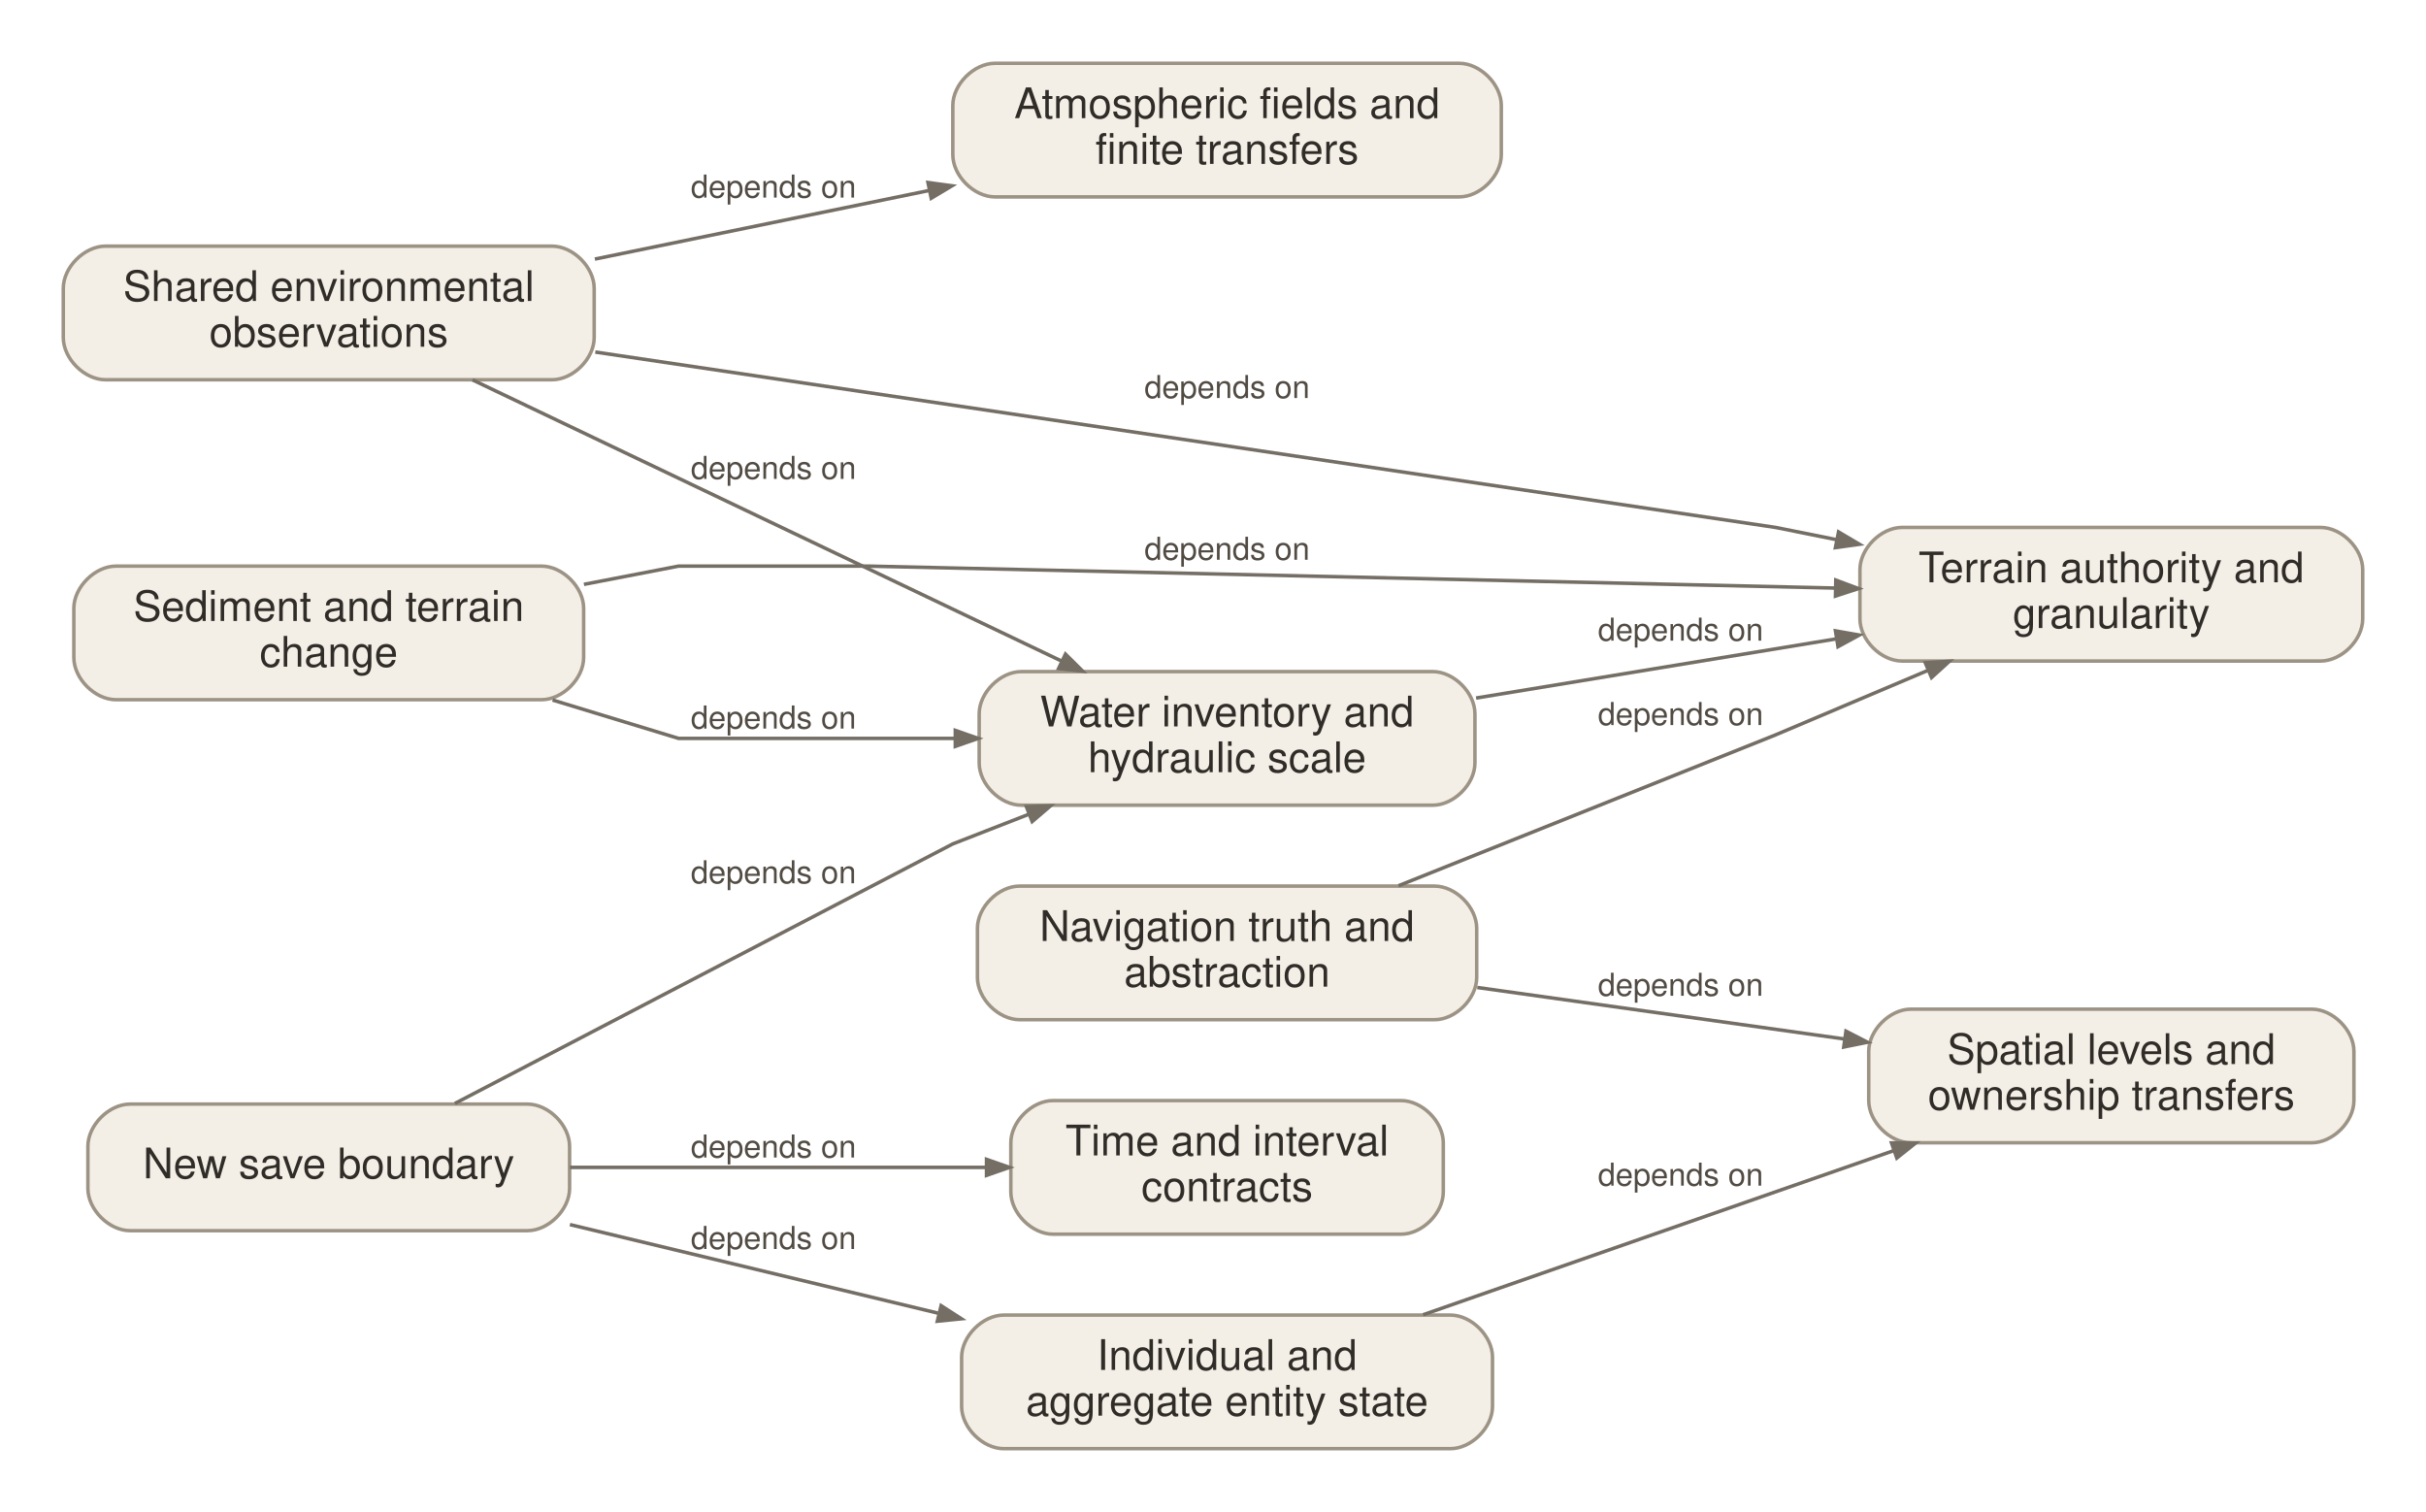
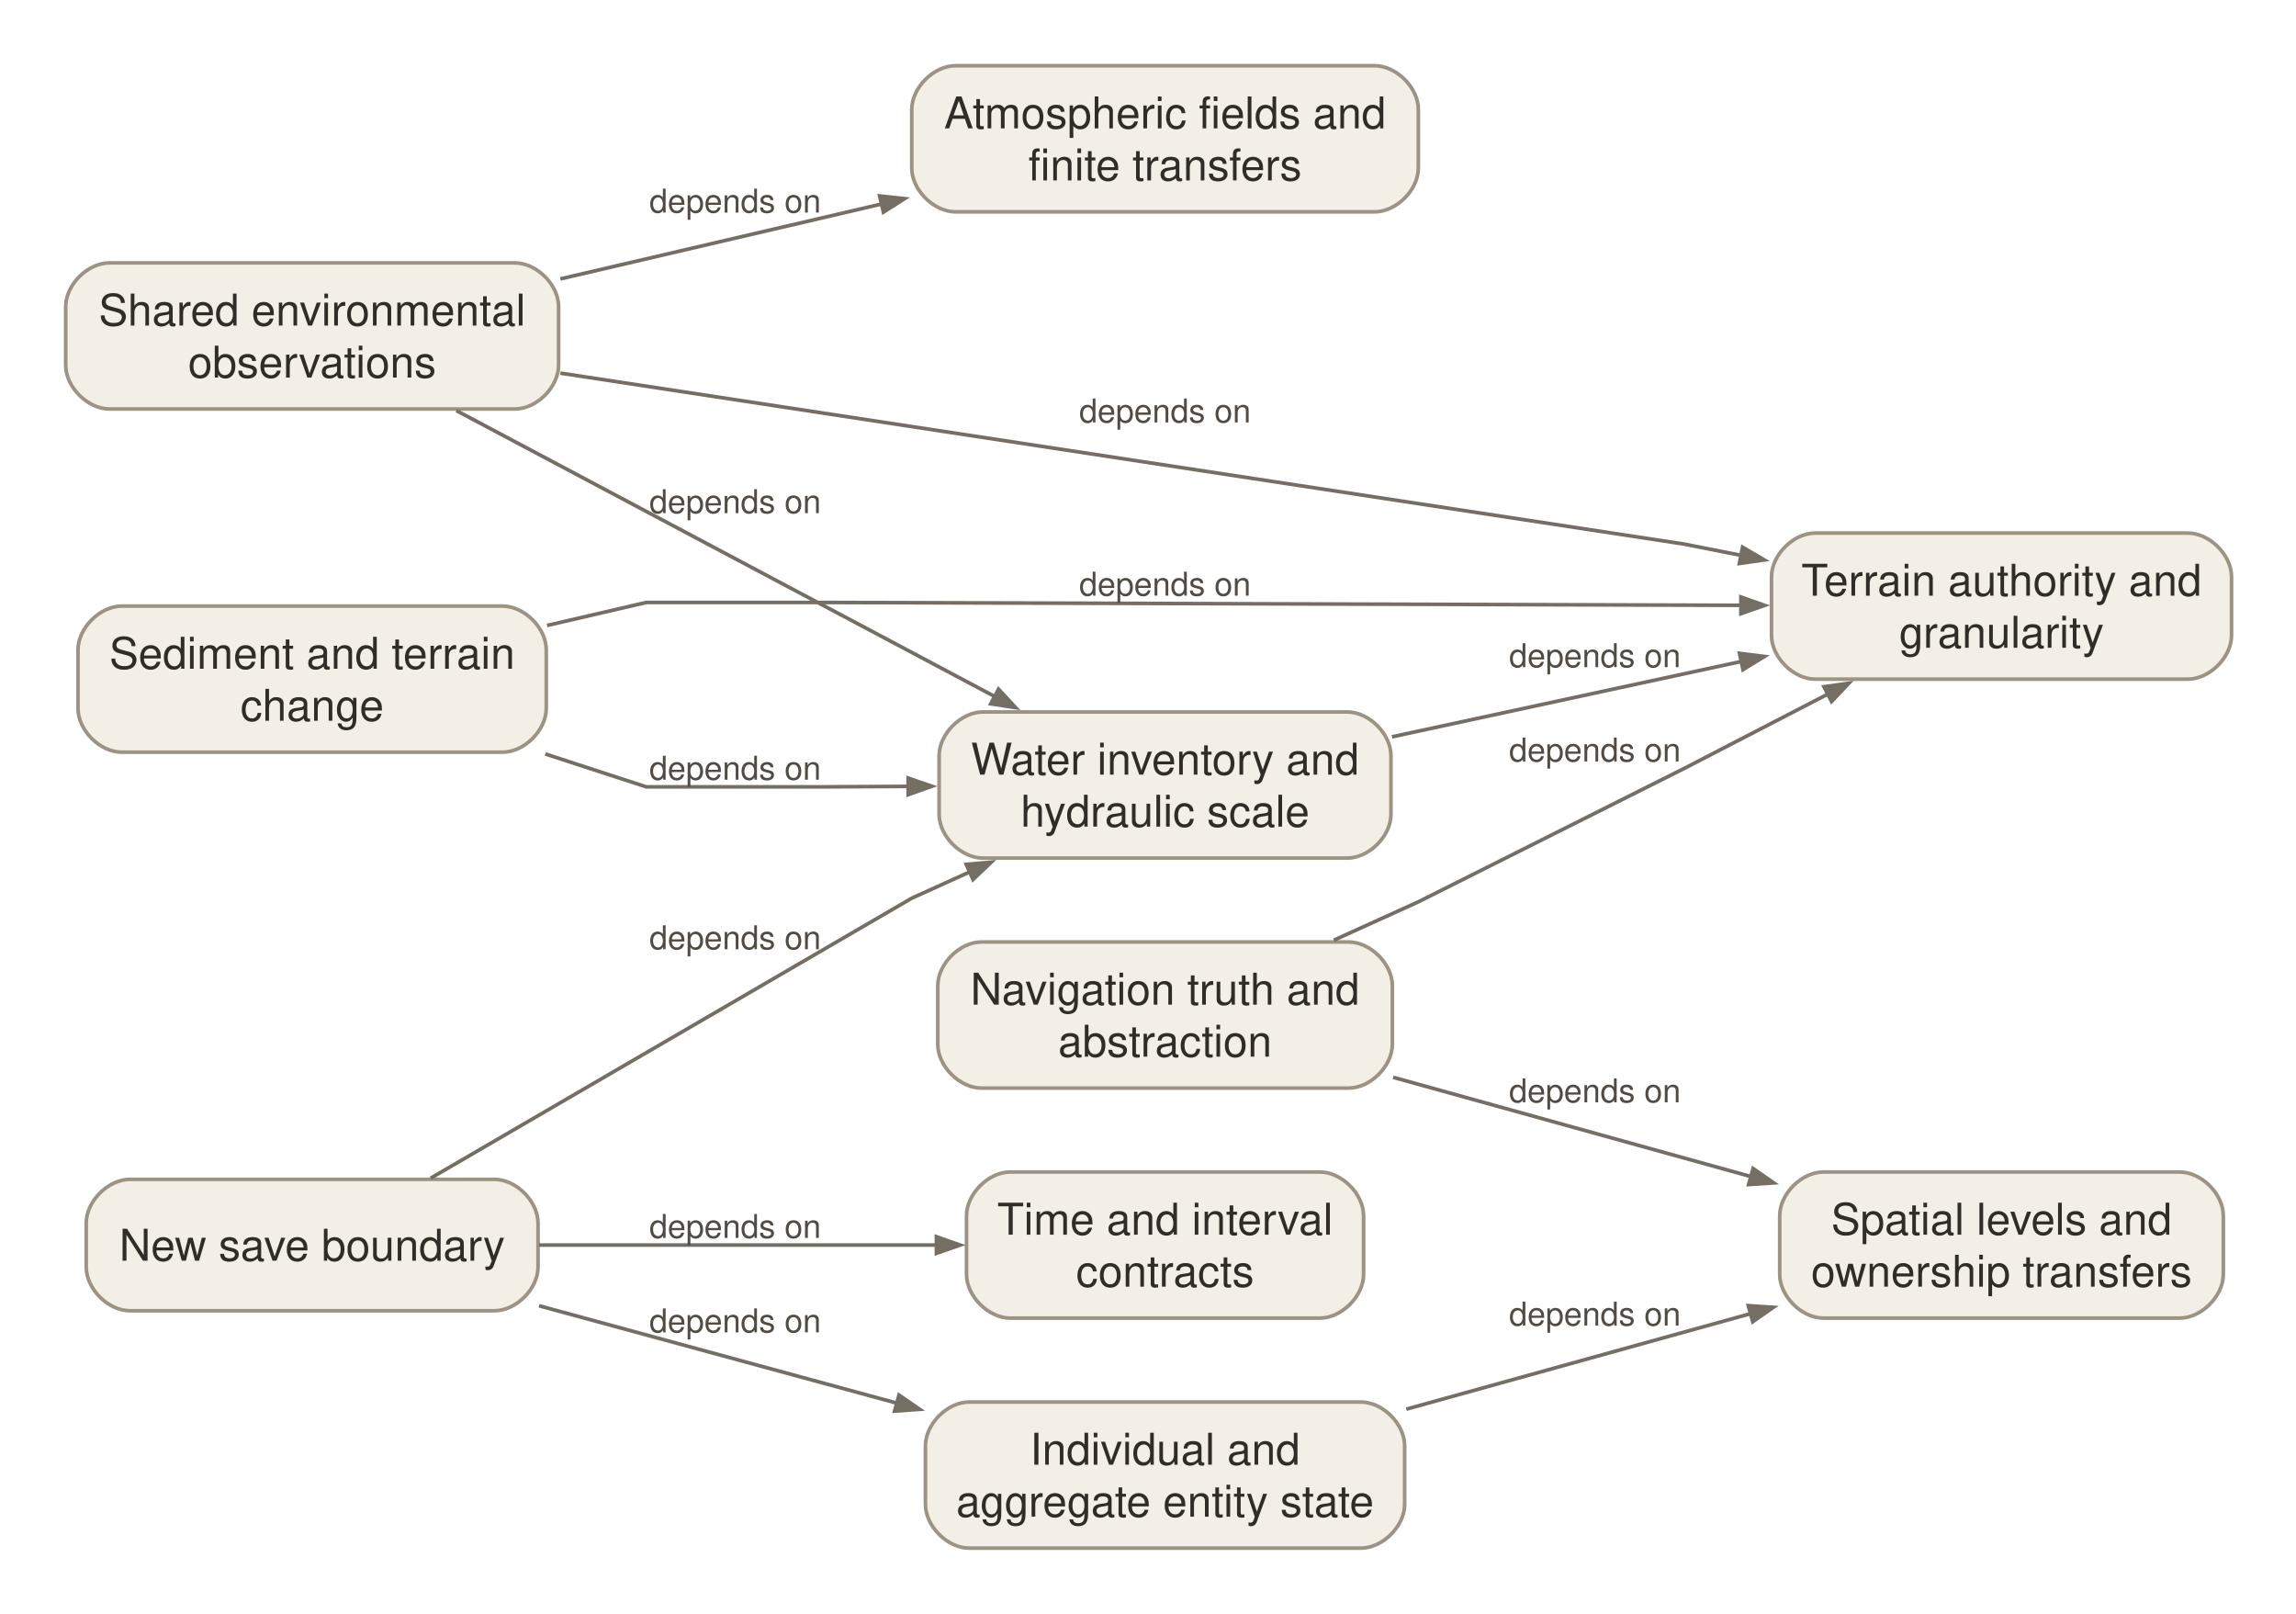
- <svg xmlns="http://www.w3.org/2000/svg" width="690pt" height="430pt" viewBox="0.00 0.00 690.00 430.00">
-   <g id="graph0" class="graph" transform="scale(1 1) rotate(0) translate(18 412)">
+ <svg xmlns="http://www.w3.org/2000/svg" width="629pt" height="442pt" viewBox="0.00 0.00 629.00 442.00">
+   <g id="graph0" class="graph" transform="scale(1 1) rotate(0) translate(18 424.02)">
    <g id="node1" class="node">
-       <path fill="#f4efe6" stroke="#9c9385" d="M642,-262C642,-262 523,-262 523,-262 517,-262 511,-256 511,-250 511,-250 511,-236 511,-236 511,-230 517,-224 523,-224 523,-224 642,-224 642,-224 648,-224 654,-230 654,-236 654,-236 654,-250 654,-250 654,-256 648,-262 642,-262" />
-       <text text-anchor="middle" x="582.5" y="-246.4" font-family="Helvetica,sans-Serif" font-size="12.00" fill="#302d29">Terrain authority and</text>
-       <text text-anchor="middle" x="582.5" y="-233.4" font-family="Helvetica,sans-Serif" font-size="12.00" fill="#302d29">granularity</text>
+       <path fill="#f4efe6" stroke="#9c9385" d="M581.34,-278.02C581.34,-278.02 479.31,-278.02 479.31,-278.02 473.31,-278.02 467.31,-272.02 467.31,-266.02 467.31,-266.02 467.31,-250 467.31,-250 467.31,-244 473.31,-238 479.31,-238 479.31,-238 581.34,-238 581.34,-238 587.34,-238 593.34,-244 593.34,-250 593.34,-250 593.34,-266.02 593.34,-266.02 593.34,-272.02 587.34,-278.02 581.34,-278.02" />
+       <text xml:space="preserve" text-anchor="middle" x="530.33" y="-260.86" font-family="Helvetica,sans-Serif" font-size="12.00" fill="#302d29">Terrain authority and</text>
+       <text xml:space="preserve" text-anchor="middle" x="530.33" y="-246.61" font-family="Helvetica,sans-Serif" font-size="12.00" fill="#302d29">granularity</text>
    </g>
    <g id="node2" class="node">
-       <path fill="#f4efe6" stroke="#9c9385" d="M639.5,-125C639.5,-125 525.5,-125 525.5,-125 519.5,-125 513.5,-119 513.5,-113 513.5,-113 513.5,-99 513.5,-99 513.5,-93 519.5,-87 525.5,-87 525.5,-87 639.5,-87 639.5,-87 645.5,-87 651.5,-93 651.5,-99 651.5,-99 651.5,-113 651.5,-113 651.5,-119 645.5,-125 639.5,-125" />
-       <text text-anchor="middle" x="582.5" y="-109.4" font-family="Helvetica,sans-Serif" font-size="12.00" fill="#302d29">Spatial levels and</text>
-       <text text-anchor="middle" x="582.5" y="-96.4" font-family="Helvetica,sans-Serif" font-size="12.00" fill="#302d29">ownership transfers</text>
+       <path fill="#f4efe6" stroke="#9c9385" d="M579.09,-103.02C579.09,-103.02 481.56,-103.02 481.56,-103.02 475.56,-103.02 469.56,-97.02 469.56,-91.02 469.56,-91.02 469.56,-75 469.56,-75 469.56,-69 475.56,-63 481.56,-63 481.56,-63 579.09,-63 579.09,-63 585.09,-63 591.09,-69 591.09,-75 591.09,-75 591.09,-91.02 591.09,-91.02 591.09,-97.02 585.09,-103.02 579.09,-103.02" />
+       <text xml:space="preserve" text-anchor="middle" x="530.33" y="-85.86" font-family="Helvetica,sans-Serif" font-size="12.00" fill="#302d29">Spatial levels and</text>
+       <text xml:space="preserve" text-anchor="middle" x="530.33" y="-71.61" font-family="Helvetica,sans-Serif" font-size="12.00" fill="#302d29">ownership transfers</text>
    </g>
    <g id="node3" class="node">
-       <path fill="#f4efe6" stroke="#9c9385" d="M389.5,-221C389.5,-221 272.5,-221 272.5,-221 266.5,-221 260.5,-215 260.5,-209 260.5,-209 260.5,-195 260.5,-195 260.5,-189 266.5,-183 272.5,-183 272.5,-183 389.5,-183 389.5,-183 395.5,-183 401.5,-189 401.5,-195 401.5,-195 401.5,-209 401.5,-209 401.5,-215 395.5,-221 389.5,-221" />
-       <text text-anchor="middle" x="331" y="-205.4" font-family="Helvetica,sans-Serif" font-size="12.00" fill="#302d29">Water inventory and</text>
-       <text text-anchor="middle" x="331" y="-192.4" font-family="Helvetica,sans-Serif" font-size="12.00" fill="#302d29">hydraulic scale</text>
+       <path fill="#f4efe6" stroke="#9c9385" d="M351.06,-229.02C351.06,-229.02 251.28,-229.02 251.28,-229.02 245.28,-229.02 239.28,-223.02 239.28,-217.02 239.28,-217.02 239.28,-201 239.28,-201 239.28,-195 245.28,-189 251.28,-189 251.28,-189 351.06,-189 351.06,-189 357.06,-189 363.06,-195 363.06,-201 363.06,-201 363.06,-217.02 363.06,-217.02 363.06,-223.02 357.06,-229.02 351.06,-229.02" />
+       <text xml:space="preserve" text-anchor="middle" x="301.17" y="-211.86" font-family="Helvetica,sans-Serif" font-size="12.00" fill="#302d29">Water inventory and</text>
+       <text xml:space="preserve" text-anchor="middle" x="301.17" y="-197.61" font-family="Helvetica,sans-Serif" font-size="12.00" fill="#302d29">hydraulic scale</text>
    </g>
    <g id="edge1" class="edge">
-       <path fill="none" stroke="#746e65" d="M401.83,-213.48C433.73,-218.72 471.61,-224.94 504.34,-230.32" />
-       <polygon fill="#746e65" stroke="#746e65" points="504.04,-232.58 510.82,-231.39 504.77,-228.09 504.04,-232.58" />
-       <text text-anchor="middle" x="460" y="-229.8" font-family="Helvetica,sans-Serif" font-size="9.00" fill="#514b43">depends on</text>
+       <path fill="none" stroke="#746e65" d="M363.34,-222.21C392.9,-228.58 428.52,-236.27 459.18,-242.88" />
+       <polygon fill="#746e65" stroke="#746e65" points="458.54,-245.07 465.38,-244.22 459.5,-240.62 458.54,-245.07" />
+       <text xml:space="preserve" text-anchor="middle" x="418.94" y="-241.29" font-family="Helvetica,sans-Serif" font-size="9.00" fill="#514b43">depends on</text>
    </g>
    <g id="node4" class="node">
-       <path fill="#f4efe6" stroke="#9c9385" d="M397,-394C397,-394 265,-394 265,-394 259,-394 253,-388 253,-382 253,-382 253,-368 253,-368 253,-362 259,-356 265,-356 265,-356 397,-356 397,-356 403,-356 409,-362 409,-368 409,-368 409,-382 409,-382 409,-388 403,-394 397,-394" />
-       <text text-anchor="middle" x="331" y="-378.4" font-family="Helvetica,sans-Serif" font-size="12.00" fill="#302d29">Atmospheric fields and</text>
-       <text text-anchor="middle" x="331" y="-365.4" font-family="Helvetica,sans-Serif" font-size="12.00" fill="#302d29">finite transfers</text>
+       <path fill="#f4efe6" stroke="#9c9385" d="M358.56,-406.02C358.56,-406.02 243.78,-406.02 243.78,-406.02 237.78,-406.02 231.78,-400.02 231.78,-394.02 231.78,-394.02 231.78,-378 231.78,-378 231.78,-372 237.78,-366 243.78,-366 243.78,-366 358.56,-366 358.56,-366 364.56,-366 370.56,-372 370.56,-378 370.56,-378 370.56,-394.02 370.56,-394.02 370.56,-400.02 364.56,-406.02 358.56,-406.02" />
+       <text xml:space="preserve" text-anchor="middle" x="301.17" y="-388.86" font-family="Helvetica,sans-Serif" font-size="12.00" fill="#302d29">Atmospheric fields and</text>
+       <text xml:space="preserve" text-anchor="middle" x="301.17" y="-374.61" font-family="Helvetica,sans-Serif" font-size="12.00" fill="#302d29">finite transfers</text>
    </g>
    <g id="node5" class="node">
-       <path fill="#f4efe6" stroke="#9c9385" d="M390,-160C390,-160 272,-160 272,-160 266,-160 260,-154 260,-148 260,-148 260,-134 260,-134 260,-128 266,-122 272,-122 272,-122 390,-122 390,-122 396,-122 402,-128 402,-134 402,-134 402,-148 402,-148 402,-154 396,-160 390,-160" />
-       <text text-anchor="middle" x="331" y="-144.4" font-family="Helvetica,sans-Serif" font-size="12.00" fill="#302d29">Navigation truth and</text>
-       <text text-anchor="middle" x="331" y="-131.4" font-family="Helvetica,sans-Serif" font-size="12.00" fill="#302d29">abstraction</text>
+       <path fill="#f4efe6" stroke="#9c9385" d="M351.44,-166.02C351.44,-166.02 250.91,-166.02 250.91,-166.02 244.91,-166.02 238.91,-160.02 238.91,-154.02 238.91,-154.02 238.91,-138 238.91,-138 238.91,-132 244.91,-126 250.91,-126 250.91,-126 351.44,-126 351.44,-126 357.44,-126 363.44,-132 363.44,-138 363.44,-138 363.44,-154.02 363.44,-154.02 363.44,-160.02 357.44,-166.02 351.44,-166.02" />
+       <text xml:space="preserve" text-anchor="middle" x="301.17" y="-148.86" font-family="Helvetica,sans-Serif" font-size="12.00" fill="#302d29">Navigation truth and</text>
+       <text xml:space="preserve" text-anchor="middle" x="301.17" y="-134.61" font-family="Helvetica,sans-Serif" font-size="12.00" fill="#302d29">abstraction</text>
    </g>
    <g id="edge2" class="edge">
-       <path fill="none" stroke="#746e65" d="M379.77,-160.11C425.31,-178.33 487,-203 487,-203 487,-203 508.17,-211.96 530.47,-221.4" />
-       <polygon fill="#746e65" stroke="#746e65" points="529.59,-223.5 536.46,-223.94 531.37,-219.31 529.59,-223.5" />
-       <text text-anchor="middle" x="460" y="-205.8" font-family="Helvetica,sans-Serif" font-size="9.00" fill="#514b43">depends on</text>
+       <path fill="none" stroke="#746e65" d="M347.41,-166.51C360.12,-172.28 370.56,-177.01 370.56,-177.01 370.56,-177.01 443.31,-213.51 443.31,-213.51 443.31,-213.51 462.62,-223.5 482.94,-234.01" />
+       <polygon fill="#746e65" stroke="#746e65" points="481.68,-235.92 488.5,-236.89 483.77,-231.88 481.68,-235.92" />
+       <text xml:space="preserve" text-anchor="middle" x="418.94" y="-215.46" font-family="Helvetica,sans-Serif" font-size="9.00" fill="#514b43">depends on</text>
    </g>
    <g id="edge3" class="edge">
-       <path fill="none" stroke="#746e65" d="M402.16,-131.16C434.73,-126.59 473.48,-121.15 506.61,-116.51" />
-       <polygon fill="#746e65" stroke="#746e65" points="507.03,-118.74 513.15,-115.59 506.4,-114.24 507.03,-118.74" />
-       <text text-anchor="middle" x="460" y="-128.8" font-family="Helvetica,sans-Serif" font-size="9.00" fill="#514b43">depends on</text>
+       <path fill="none" stroke="#746e65" d="M363.64,-128.96C394.05,-120.53 430.82,-110.33 461.99,-101.68" />
+       <polygon fill="#746e65" stroke="#746e65" points="462.26,-103.97 467.92,-100.04 461.05,-99.59 462.26,-103.97" />
+       <text xml:space="preserve" text-anchor="middle" x="418.94" y="-122.1" font-family="Helvetica,sans-Serif" font-size="9.00" fill="#514b43">depends on</text>
    </g>
    <g id="node6" class="node">
-       <path fill="#f4efe6" stroke="#9c9385" d="M394.5,-38C394.5,-38 267.5,-38 267.5,-38 261.5,-38 255.5,-32 255.5,-26 255.5,-26 255.5,-12 255.5,-12 255.5,-6 261.5,0 267.5,0 267.5,0 394.5,0 394.5,0 400.5,0 406.5,-6 406.5,-12 406.5,-12 406.5,-26 406.5,-26 406.5,-32 400.5,-38 394.5,-38" />
-       <text text-anchor="middle" x="331" y="-22.4" font-family="Helvetica,sans-Serif" font-size="12.00" fill="#302d29">Individual and</text>
-       <text text-anchor="middle" x="331" y="-9.4" font-family="Helvetica,sans-Serif" font-size="12.00" fill="#302d29">aggregate entity state</text>
+       <path fill="#f4efe6" stroke="#9c9385" d="M354.81,-40.02C354.81,-40.02 247.53,-40.02 247.53,-40.02 241.53,-40.02 235.53,-34.02 235.53,-28.02 235.53,-28.02 235.53,-12 235.53,-12 235.53,-6 241.53,0 247.53,0 247.53,0 354.81,0 354.81,0 360.81,0 366.81,-6 366.81,-12 366.81,-12 366.81,-28.02 366.81,-28.02 366.81,-34.02 360.81,-40.02 354.81,-40.02" />
+       <text xml:space="preserve" text-anchor="middle" x="301.17" y="-22.86" font-family="Helvetica,sans-Serif" font-size="12.00" fill="#302d29">Individual and</text>
+       <text xml:space="preserve" text-anchor="middle" x="301.17" y="-8.61" font-family="Helvetica,sans-Serif" font-size="12.00" fill="#302d29">aggregate entity state</text>
    </g>
    <g id="edge4" class="edge">
-       <path fill="none" stroke="#746e65" d="M386.75,-38.09C426.32,-51.89 479.78,-70.53 520.68,-84.79" />
-       <polygon fill="#746e65" stroke="#746e65" points="519.99,-86.96 526.87,-86.95 521.49,-82.66 519.99,-86.96" />
-       <text text-anchor="middle" x="460" y="-74.8" font-family="Helvetica,sans-Serif" font-size="9.00" fill="#514b43">depends on</text>
+       <path fill="none" stroke="#746e65" d="M367.26,-38.06C396.87,-46.28 431.9,-55.99 461.79,-64.28" />
+       <polygon fill="#746e65" stroke="#746e65" points="460.95,-66.41 467.82,-65.95 462.17,-62.02 460.95,-66.41" />
+       <text xml:space="preserve" text-anchor="middle" x="418.94" y="-60.96" font-family="Helvetica,sans-Serif" font-size="9.00" fill="#514b43">depends on</text>
    </g>
    <g id="node7" class="node">
-       <path fill="#f4efe6" stroke="#9c9385" d="M380.5,-99C380.5,-99 281.5,-99 281.5,-99 275.5,-99 269.5,-93 269.5,-87 269.5,-87 269.5,-73 269.5,-73 269.5,-67 275.5,-61 281.5,-61 281.5,-61 380.5,-61 380.5,-61 386.5,-61 392.5,-67 392.5,-73 392.5,-73 392.5,-87 392.5,-87 392.5,-93 386.5,-99 380.5,-99" />
-       <text text-anchor="middle" x="331" y="-83.4" font-family="Helvetica,sans-Serif" font-size="12.00" fill="#302d29">Time and interval</text>
-       <text text-anchor="middle" x="331" y="-70.4" font-family="Helvetica,sans-Serif" font-size="12.00" fill="#302d29">contracts</text>
+       <path fill="#f4efe6" stroke="#9c9385" d="M343.56,-103.02C343.56,-103.02 258.78,-103.02 258.78,-103.02 252.78,-103.02 246.78,-97.02 246.78,-91.02 246.78,-91.02 246.78,-75 246.78,-75 246.78,-69 252.78,-63 258.78,-63 258.78,-63 343.56,-63 343.56,-63 349.56,-63 355.56,-69 355.56,-75 355.56,-75 355.56,-91.02 355.56,-91.02 355.56,-97.02 349.56,-103.02 343.56,-103.02" />
+       <text xml:space="preserve" text-anchor="middle" x="301.17" y="-85.86" font-family="Helvetica,sans-Serif" font-size="12.00" fill="#302d29">Time and interval</text>
+       <text xml:space="preserve" text-anchor="middle" x="301.17" y="-71.61" font-family="Helvetica,sans-Serif" font-size="12.00" fill="#302d29">contracts</text>
    </g>
    <g id="node8" class="node">
-       <path fill="#f4efe6" stroke="#9c9385" d="M139,-342C139,-342 12,-342 12,-342 6,-342 0,-336 0,-330 0,-330 0,-316 0,-316 0,-310 6,-304 12,-304 12,-304 139,-304 139,-304 145,-304 151,-310 151,-316 151,-316 151,-330 151,-330 151,-336 145,-342 139,-342" />
-       <text text-anchor="middle" x="75.5" y="-326.4" font-family="Helvetica,sans-Serif" font-size="12.00" fill="#302d29">Shared environmental</text>
-       <text text-anchor="middle" x="75.5" y="-313.4" font-family="Helvetica,sans-Serif" font-size="12.00" fill="#302d29">observations</text>
+       <path fill="#f4efe6" stroke="#9c9385" d="M123.03,-352.02C123.03,-352.02 12,-352.02 12,-352.02 6,-352.02 0,-346.02 0,-340.02 0,-340.02 0,-324 0,-324 0,-318 6,-312 12,-312 12,-312 123.03,-312 123.03,-312 129.03,-312 135.03,-318 135.03,-324 135.03,-324 135.03,-340.02 135.03,-340.02 135.03,-346.02 129.03,-352.02 123.03,-352.02" />
+       <text xml:space="preserve" text-anchor="middle" x="67.51" y="-334.86" font-family="Helvetica,sans-Serif" font-size="12.00" fill="#302d29">Shared environmental</text>
+       <text xml:space="preserve" text-anchor="middle" x="67.51" y="-320.61" font-family="Helvetica,sans-Serif" font-size="12.00" fill="#302d29">observations</text>
    </g>
    <g id="edge5" class="edge">
-       <path fill="none" stroke="#746e65" d="M151.31,-311.88C269.72,-294.29 487,-262 487,-262 487,-262 494.11,-260.57 504.43,-258.5" />
-       <polygon fill="#746e65" stroke="#746e65" points="504.92,-260.72 510.85,-257.21 504.03,-256.26 504.92,-260.72" />
-       <text text-anchor="middle" x="331" y="-298.8" font-family="Helvetica,sans-Serif" font-size="9.00" fill="#514b43">depends on</text>
+       <path fill="none" stroke="#746e65" d="M135.52,-321.82C243.33,-305.42 443.31,-275.01 443.31,-275.01 443.31,-275.01 449.76,-273.73 459.14,-271.88" />
+       <polygon fill="#746e65" stroke="#746e65" points="459.39,-274.15 465.33,-270.66 458.51,-269.69 459.39,-274.15" />
+       <text xml:space="preserve" text-anchor="middle" x="301.17" y="-308.31" font-family="Helvetica,sans-Serif" font-size="9.00" fill="#514b43">depends on</text>
    </g>
    <g id="edge6" class="edge">
-       <path fill="none" stroke="#746e65" d="M116.39,-303.96C161.85,-282.26 236.04,-246.85 283.93,-223.99" />
-       <polygon fill="#746e65" stroke="#746e65" points="285.04,-225.98 289.93,-221.13 283.08,-221.87 285.04,-225.98" />
-       <text text-anchor="middle" x="202" y="-275.8" font-family="Helvetica,sans-Serif" font-size="9.00" fill="#514b43">depends on</text>
+       <path fill="none" stroke="#746e65" d="M107.03,-311.56C147.61,-290.01 211.5,-256.09 254.57,-233.22" />
+       <polygon fill="#746e65" stroke="#746e65" points="255.55,-235.28 260.23,-230.22 253.42,-231.26 255.55,-235.28" />
+       <text xml:space="preserve" text-anchor="middle" x="183.41" y="-283.48" font-family="Helvetica,sans-Serif" font-size="9.00" fill="#514b43">depends on</text>
    </g>
    <g id="edge7" class="edge">
-       <path fill="none" stroke="#746e65" d="M151.19,-338.32C181.05,-344.45 215.57,-351.53 246.28,-357.83" />
-       <polygon fill="#746e65" stroke="#746e65" points="245.94,-360.08 252.77,-359.16 246.86,-355.62 245.94,-360.08" />
-       <text text-anchor="middle" x="202" y="-355.8" font-family="Helvetica,sans-Serif" font-size="9.00" fill="#514b43">depends on</text>
+       <path fill="none" stroke="#746e65" d="M135.52,-347.63C163.12,-354.06 195.25,-361.55 223.75,-368.2" />
+       <polygon fill="#746e65" stroke="#746e65" points="222.98,-370.35 229.83,-369.61 224.02,-365.92 222.98,-370.35" />
+       <text xml:space="preserve" text-anchor="middle" x="183.41" y="-365.8" font-family="Helvetica,sans-Serif" font-size="9.00" fill="#514b43">depends on</text>
    </g>
    <g id="node9" class="node">
-       <path fill="#f4efe6" stroke="#9c9385" d="M136,-251C136,-251 15,-251 15,-251 9,-251 3,-245 3,-239 3,-239 3,-225 3,-225 3,-219 9,-213 15,-213 15,-213 136,-213 136,-213 142,-213 148,-219 148,-225 148,-225 148,-239 148,-239 148,-245 142,-251 136,-251" />
-       <text text-anchor="middle" x="75.5" y="-235.4" font-family="Helvetica,sans-Serif" font-size="12.00" fill="#302d29">Sediment and terrain</text>
-       <text text-anchor="middle" x="75.5" y="-222.4" font-family="Helvetica,sans-Serif" font-size="12.00" fill="#302d29">change</text>
+       <path fill="#f4efe6" stroke="#9c9385" d="M119.65,-258.02C119.65,-258.02 15.38,-258.02 15.38,-258.02 9.38,-258.02 3.37,-252.02 3.37,-246.02 3.37,-246.02 3.37,-230 3.37,-230 3.37,-224 9.37,-218 15.37,-218 15.37,-218 119.65,-218 119.65,-218 125.65,-218 131.65,-224 131.65,-230 131.65,-230 131.65,-246.02 131.65,-246.02 131.65,-252.02 125.65,-258.02 119.65,-258.02" />
+       <text xml:space="preserve" text-anchor="middle" x="67.51" y="-240.86" font-family="Helvetica,sans-Serif" font-size="12.00" fill="#302d29">Sediment and terrain</text>
+       <text xml:space="preserve" text-anchor="middle" x="67.51" y="-226.61" font-family="Helvetica,sans-Serif" font-size="12.00" fill="#302d29">change</text>
    </g>
    <g id="edge8" class="edge">
-       <path fill="none" stroke="#746e65" d="M148.08,-245.81C163.36,-248.75 175,-251 175,-251 175,-251 229,-251 229,-251 229,-251 400.06,-247.12 503.85,-244.76" />
-       <polygon fill="#746e65" stroke="#746e65" points="504.14,-247.03 510.59,-244.61 504.04,-242.48 504.14,-247.03" />
-       <text text-anchor="middle" x="331" y="-252.8" font-family="Helvetica,sans-Serif" font-size="9.00" fill="#514b43">depends on</text>
+       <path fill="none" stroke="#746e65" d="M131.87,-252.71C147.08,-256.24 159.03,-259.01 159.03,-259.01 159.03,-259.01 207.78,-259.01 207.78,-259.01 207.78,-259.01 364.5,-258.52 459.12,-258.23" />
+       <polygon fill="#746e65" stroke="#746e65" points="458.94,-260.5 465.43,-258.21 458.93,-255.95 458.94,-260.5" />
+       <text xml:space="preserve" text-anchor="middle" x="301.17" y="-260.88" font-family="Helvetica,sans-Serif" font-size="9.00" fill="#514b43">depends on</text>
    </g>
    <g id="edge9" class="edge">
-       <path fill="none" stroke="#746e65" d="M139.16,-212.92C158.59,-207 175,-202 175,-202 175,-202 214.38,-202 253.44,-202" />
-       <polygon fill="#746e65" stroke="#746e65" points="253.71,-204.28 260.21,-202 253.71,-199.73 253.71,-204.28" />
-       <text text-anchor="middle" x="202" y="-204.8" font-family="Helvetica,sans-Serif" font-size="9.00" fill="#514b43">depends on</text>
+       <path fill="none" stroke="#746e65" d="M131.38,-217.52C146.83,-212.49 159.03,-208.51 159.03,-208.51 159.03,-208.51 207.78,-208.51 207.78,-208.51 207.78,-208.51 217.72,-208.56 231.07,-208.64" />
+       <polygon fill="#746e65" stroke="#746e65" points="230.78,-210.91 237.29,-208.67 230.8,-206.36 230.78,-210.91" />
+       <text xml:space="preserve" text-anchor="middle" x="183.41" y="-210.46" font-family="Helvetica,sans-Serif" font-size="9.00" fill="#514b43">depends on</text>
    </g>
    <g id="node10" class="node">
-       <path fill="#f4efe6" stroke="#9c9385" d="M132,-98C132,-98 19,-98 19,-98 13,-98 7,-92 7,-86 7,-86 7,-74 7,-74 7,-68 13,-62 19,-62 19,-62 132,-62 132,-62 138,-62 144,-68 144,-74 144,-74 144,-86 144,-86 144,-92 138,-98 132,-98" />
-       <text text-anchor="middle" x="75.5" y="-76.9" font-family="Helvetica,sans-Serif" font-size="12.00" fill="#302d29">New save boundary</text>
+       <path fill="#f4efe6" stroke="#9c9385" d="M117.4,-101.01C117.4,-101.01 17.62,-101.01 17.62,-101.01 11.62,-101.01 5.62,-95.01 5.62,-89.01 5.62,-89.01 5.62,-77.01 5.62,-77.01 5.62,-71.01 11.62,-65.01 17.62,-65.01 17.62,-65.01 117.4,-65.01 117.4,-65.01 123.4,-65.01 129.4,-71.01 129.4,-77.01 129.4,-77.01 129.4,-89.01 129.4,-89.01 129.4,-95.01 123.4,-101.01 117.4,-101.01" />
+       <text xml:space="preserve" text-anchor="middle" x="67.51" y="-78.73" font-family="Helvetica,sans-Serif" font-size="12.00" fill="#302d29">New save boundary</text>
    </g>
    <g id="edge11" class="edge">
-       <path fill="none" stroke="#746e65" d="M111.37,-98.18C162.81,-124.99 253,-172 253,-172 253,-172 262.39,-175.66 274.6,-180.42" />
-       <polygon fill="#746e65" stroke="#746e65" points="273.92,-182.59 280.8,-182.83 275.57,-178.35 273.92,-182.59" />
-       <text text-anchor="middle" x="202" y="-160.8" font-family="Helvetica,sans-Serif" font-size="9.00" fill="#514b43">depends on</text>
+       <path fill="none" stroke="#746e65" d="M99.99,-101.33C147.44,-128.93 231.78,-178.01 231.78,-178.01 231.78,-178.01 238.54,-181.07 247.8,-185.27" />
+       <polygon fill="#746e65" stroke="#746e65" points="246.7,-187.27 253.56,-187.88 248.57,-183.12 246.7,-187.27" />
+       <text xml:space="preserve" text-anchor="middle" x="183.41" y="-164.03" font-family="Helvetica,sans-Serif" font-size="9.00" fill="#514b43">depends on</text>
    </g>
    <g id="edge10" class="edge">
-       <path fill="none" stroke="#746e65" d="M144.1,-63.73C176.28,-55.99 215.01,-46.67 248.77,-38.55" />
-       <polygon fill="#746e65" stroke="#746e65" points="249.67,-40.67 255.45,-36.94 248.6,-36.25 249.67,-40.67" />
-       <text text-anchor="middle" x="202" y="-56.8" font-family="Helvetica,sans-Serif" font-size="9.00" fill="#514b43">depends on</text>
+       <path fill="none" stroke="#746e65" d="M129.68,-66.38C159.84,-58.17 196.41,-48.23 227.93,-39.65" />
+       <polygon fill="#746e65" stroke="#746e65" points="228.28,-41.92 233.95,-38.02 227.08,-37.53 228.28,-41.92" />
+       <text xml:space="preserve" text-anchor="middle" x="183.41" y="-59.1" font-family="Helvetica,sans-Serif" font-size="9.00" fill="#514b43">depends on</text>
    </g>
    <g id="edge12" class="edge">
-       <path fill="none" stroke="#746e65" d="M144.1,-80C180.69,-80 225.76,-80 262.36,-80" />
-       <polygon fill="#746e65" stroke="#746e65" points="262.59,-82.28 269.09,-80 262.59,-77.73 262.59,-82.28" />
-       <text text-anchor="middle" x="202" y="-82.8" font-family="Helvetica,sans-Serif" font-size="9.00" fill="#514b43">depends on</text>
+       <path fill="none" stroke="#746e65" d="M129.68,-83.01C163.31,-83.01 204.92,-83.01 238.61,-83.01" />
+       <polygon fill="#746e65" stroke="#746e65" points="238.54,-85.29 245.04,-83.01 238.54,-80.74 238.54,-85.29" />
+       <text xml:space="preserve" text-anchor="middle" x="183.41" y="-84.96" font-family="Helvetica,sans-Serif" font-size="9.00" fill="#514b43">depends on</text>
    </g>
  </g>
</svg>
